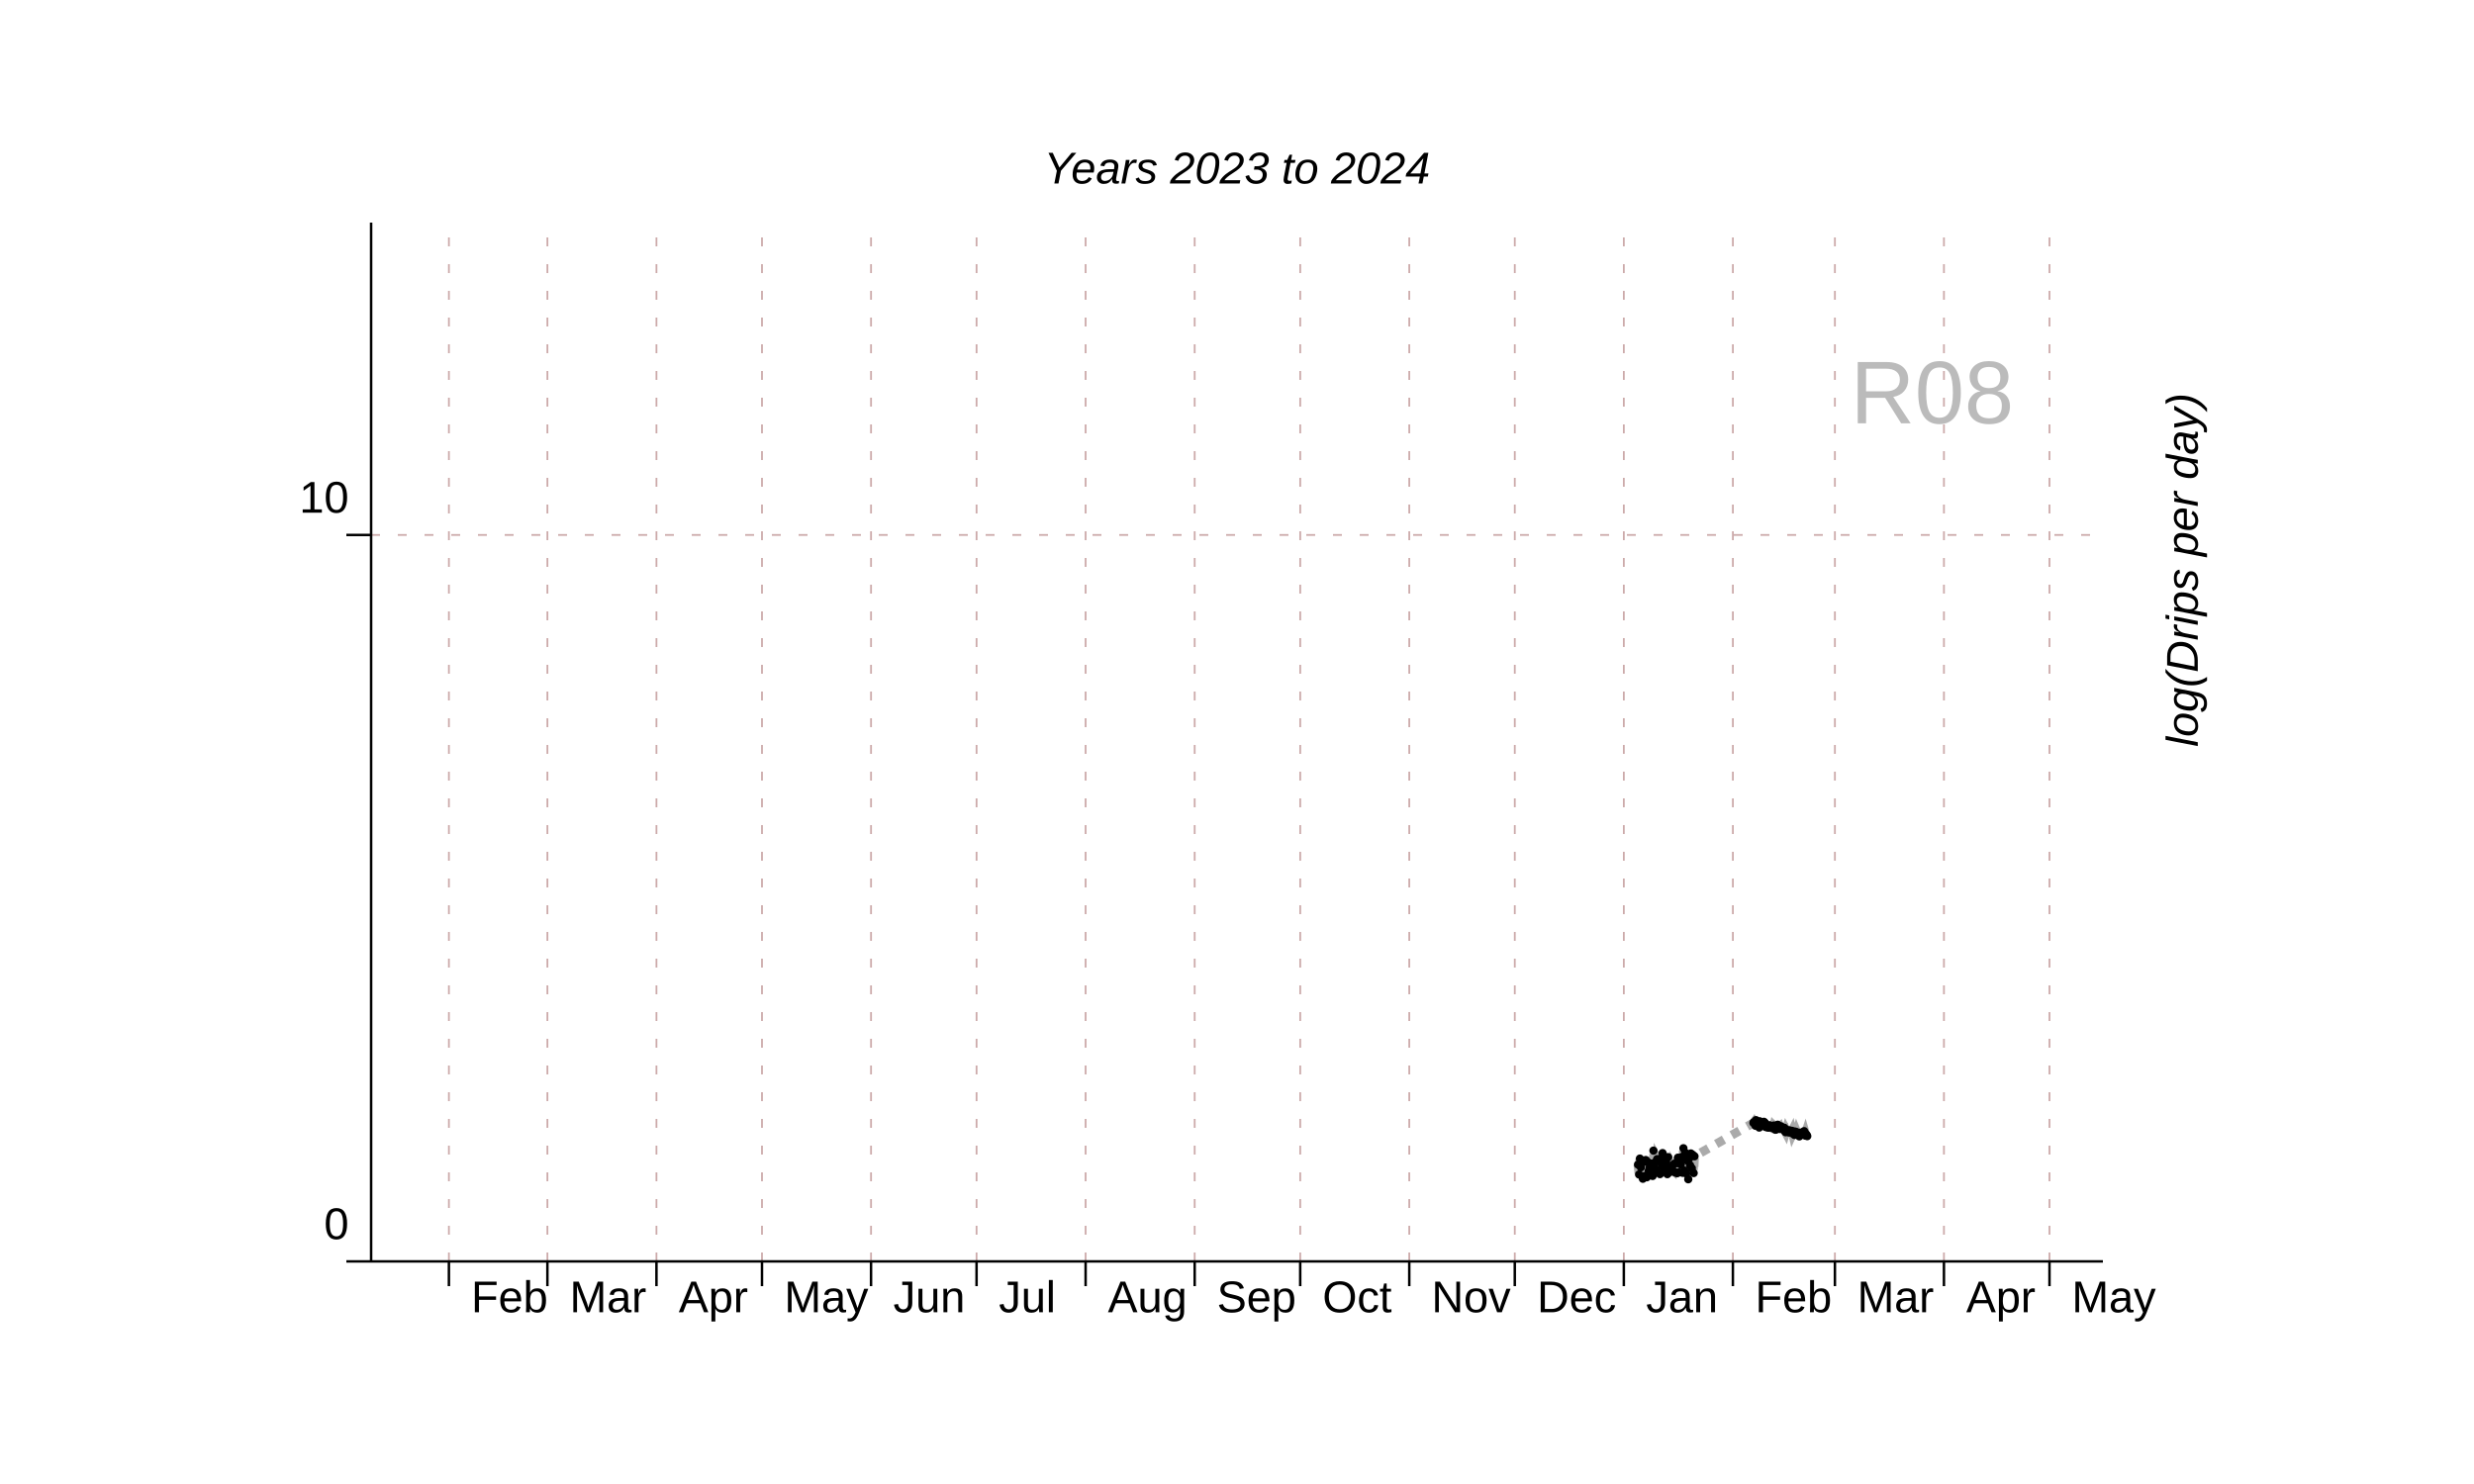
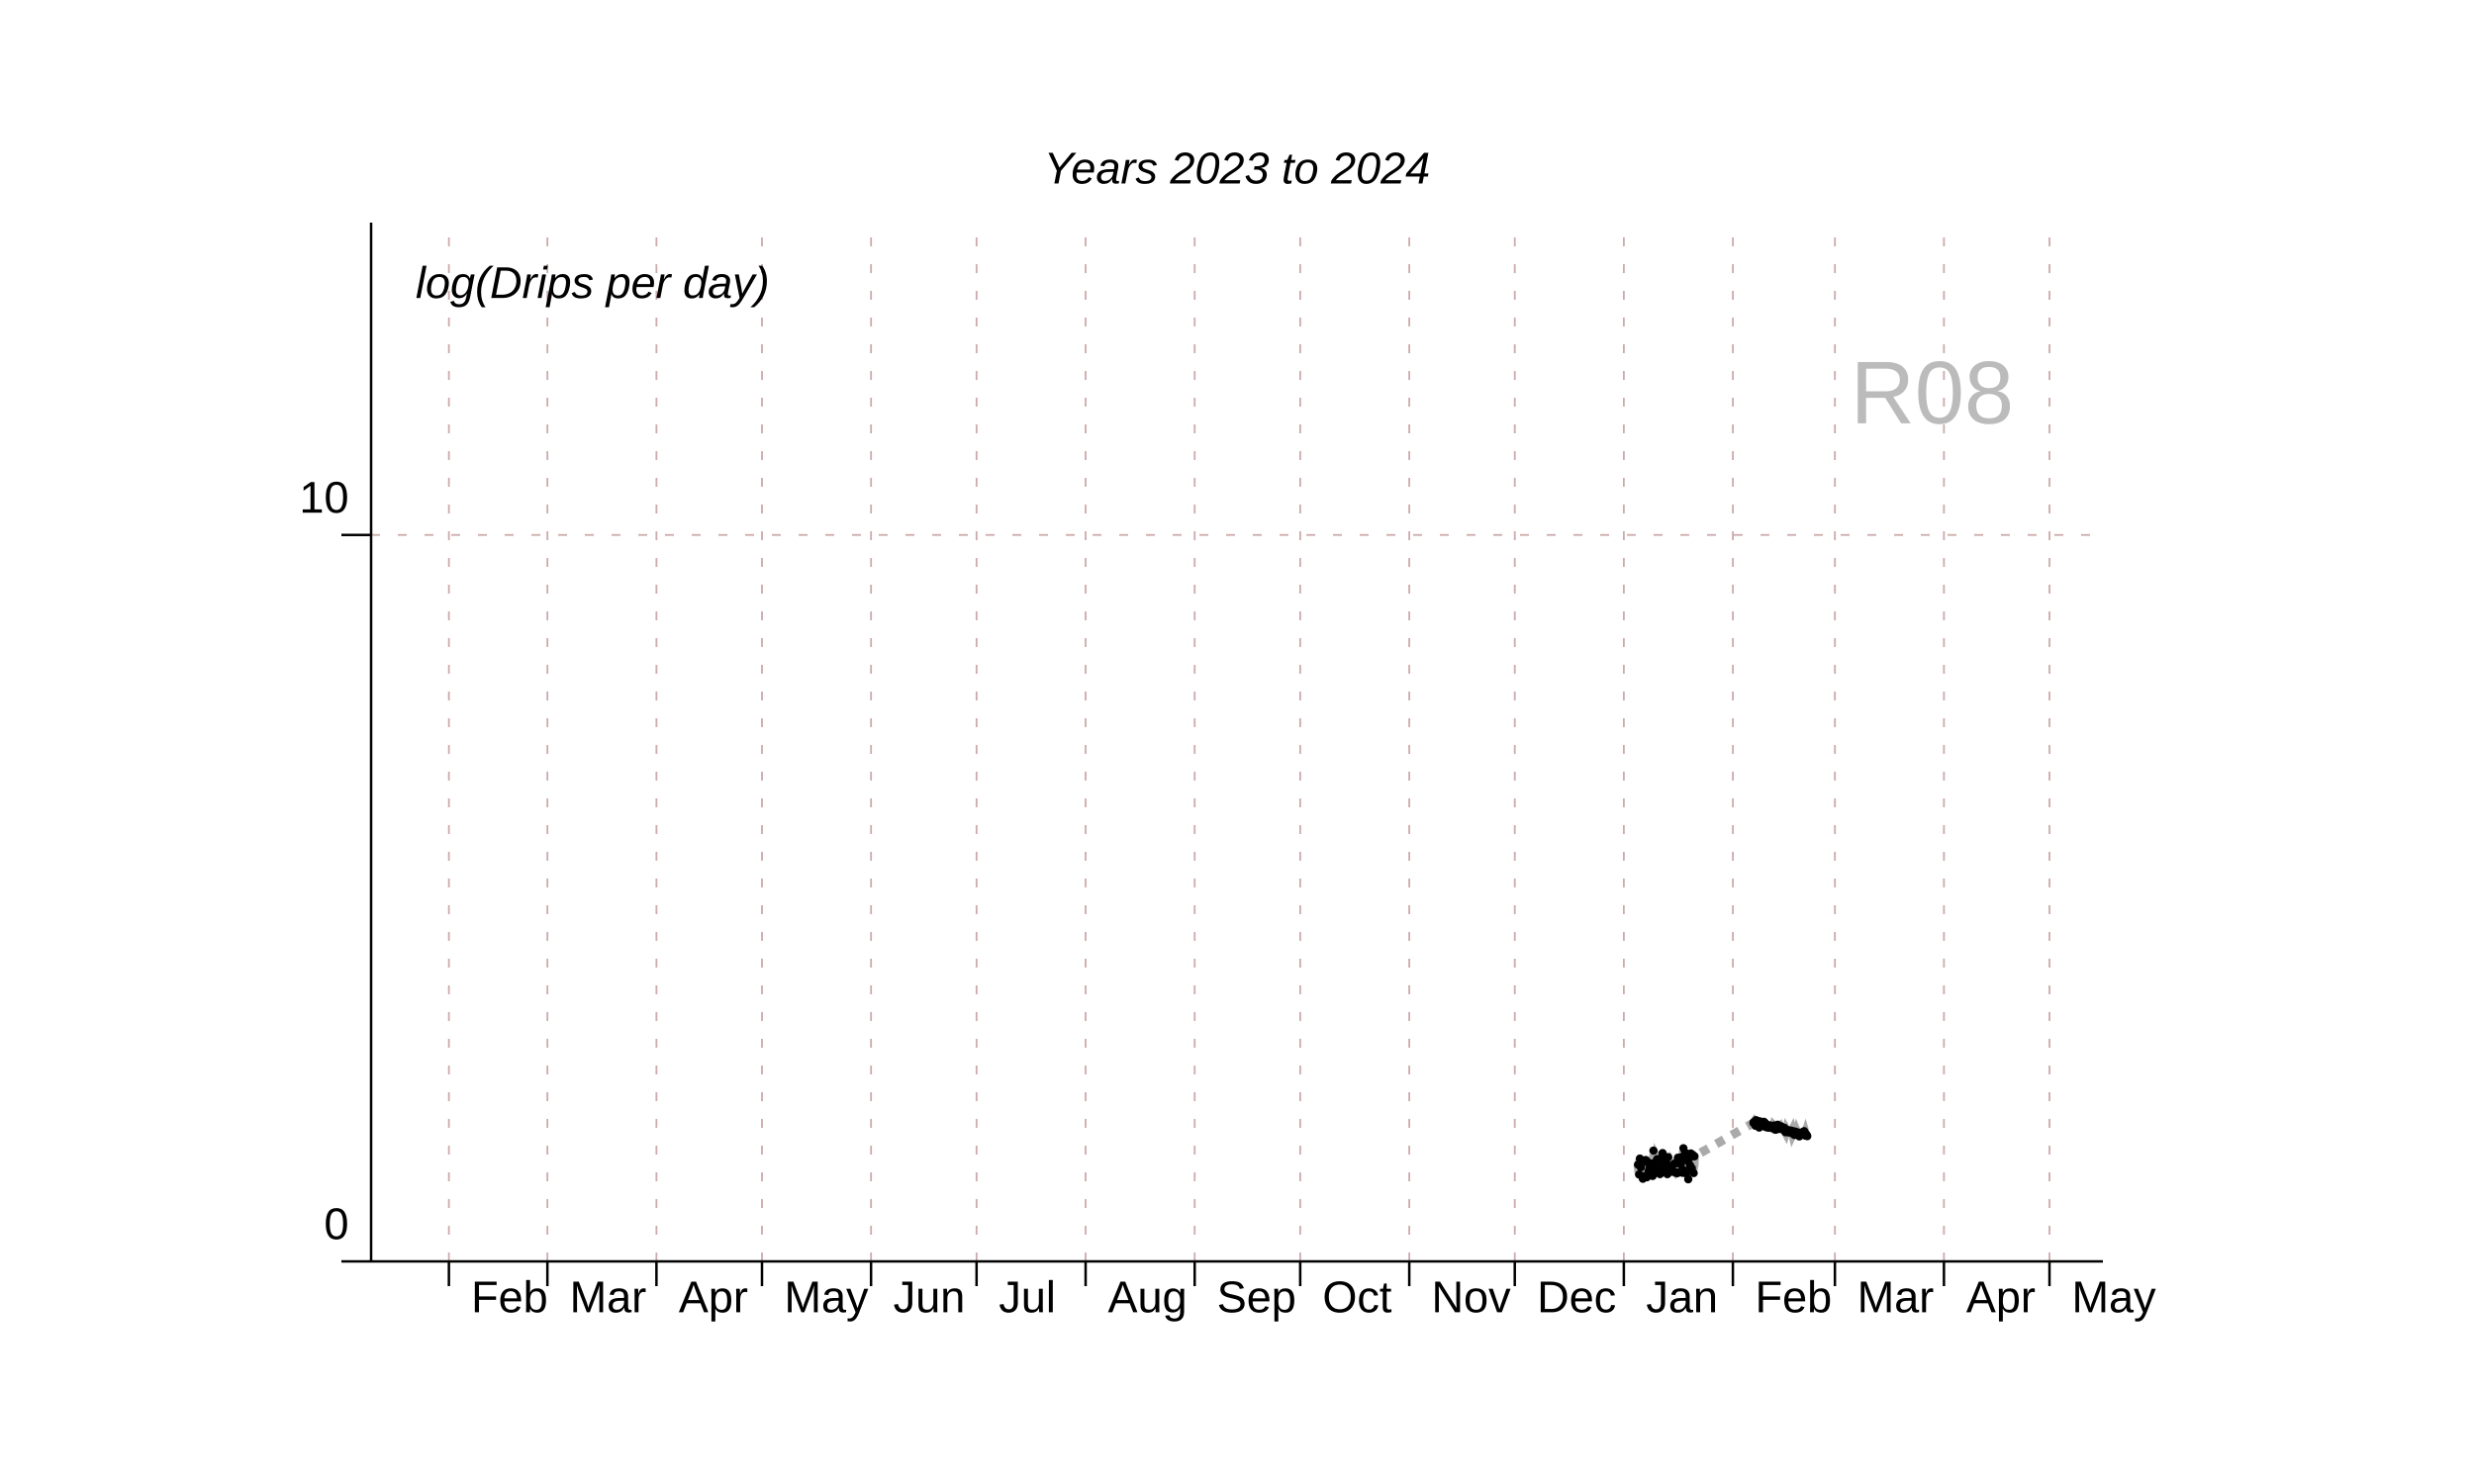
<svg xmlns="http://www.w3.org/2000/svg" version="1.1" viewBox="0 0 1000 600">
  <g>
    <g stroke-dasharray="3.6 7.2" stroke-width="0.72" stroke="#caa">
      <line x1="828.41" x2="828.41" y1="510.00" y2="90.00" />
      <line x1="785.75" x2="785.75" y1="510.00" y2="90.00" />
      <line x1="741.68" x2="741.68" y1="510.00" y2="90.00" />
      <line x1="700.44" x2="700.44" y1="510.00" y2="90.00" />
      <line x1="656.36" x2="656.36" y1="510.00" y2="90.00" />
      <line x1="612.28" x2="612.28" y1="510.00" y2="90.00" />
      <line x1="569.63" x2="569.63" y1="510.00" y2="90.00" />
      <line x1="525.55" x2="525.55" y1="510.00" y2="90.00" />
      <line x1="482.89" x2="482.89" y1="510.00" y2="90.00" />
      <line x1="438.81" x2="438.81" y1="510.00" y2="90.00" />
      <line x1="394.73" x2="394.73" y1="510.00" y2="90.00" />
      <line x1="352.08" x2="352.08" y1="510.00" y2="90.00" />
      <line x1="308.00" x2="308.00" y1="510.00" y2="90.00" />
      <line x1="265.34" x2="265.34" y1="510.00" y2="90.00" />
      <line x1="221.26" x2="221.26" y1="510.00" y2="90.00" />
      <line x1="181.45" x2="181.45" y1="510.00" y2="90.00" />
      <line x1="150.00" x2="850.00" y1="510.00" y2="510.00" />
      <line x1="150.00" x2="850.00" y1="216.29" y2="216.29" />
    </g>
    <g>
      <text dominant-baseline="hanging" dx="-36.0" dy="18.0" fill="#0004" font-family="Arial, sans-serif" font-size="36" stroke="none" text-anchor="end" x="850.00" y="128.18">R08</text>
    </g>
    <g>
      <text dominant-baseline="text-bottom" dy="-12.0" fill="black" font-family="Arial, sans-serif" font-size="18.0" font-style="italic" stroke="none" text-anchor="middle" x="500.00" y="90.00">Years 2023 to 2024</text>
    </g>
    <g>
-       <text dominant-baseline="central" dx="12.0" dy="12.0" fill="black" font-family="Arial, sans-serif" font-size="18.0" font-style="italic" stroke="none" text-anchor="middle" text-orientation="sideways" writing-mode="vertical-lr" x="850.00" y="300.00">log(Drips per day)</text>
+       <text dominant-baseline="hanging" dx="18.0" dy="18.0" fill="black" font-family="Arial, sans-serif" font-size="18.0" font-style="italic" stroke="none" text-anchor="beginning" text-orientation="sideways" x="150.00" y="90.00">log(Drips per day)</text>
    </g>
    <polyline fill="none" points="662.09,470.85 662.52,474.86 662.86,468.43 663.25,471.97 663.61,469.44 664.06,476.58 664.43,469.77 664.86,475.48 665.22,469.02 665.66,475.98 666.03,469.87 666.43,473.40 666.82,471.99 667.20,470.70 667.57,470.43 668.01,475.45 668.32,465.22 668.71,472.04 669.07,469.95 669.48,473.25 669.82,468.66 670.18,469.38 670.54,469.34 670.97,474.71 671.31,468.39 671.70,471.67 672.02,466.21 672.41,472.21 672.76,468.87 673.16,472.61 673.52,470.04 673.95,474.72 674.29,467.84 674.70,473.37 675.11,473.83 675.50,471.94 675.91,473.09 676.31,473.41 676.69,470.54 677.10,474.03 677.47,470.29 677.89,474.34 678.23,468.07 678.65,474.02 679.00,469.08 679.38,470.83 679.72,467.82 680.14,474.19 680.44,464.25 680.84,473.26 681.16,466.05 681.59,474.42 681.94,469.21 682.40,476.79 682.74,468.41 683.12,471.12 683.44,466.36 683.84,472.32 684.17,466.90 684.59,474.28 684.92,467.50 708.73,454.00 708.94,453.72 709.15,454.10 709.36,453.83 709.58,455.16 709.78,452.89 709.99,453.71 710.21,455.00 710.42,454.00 710.64,454.52 710.85,454.41 711.08,455.89 711.28,453.35 711.50,454.31 711.72,455.10 711.93,454.08 712.14,454.87 712.36,454.27 712.57,454.36 712.78,454.18 712.99,453.56 713.21,454.87 713.42,454.01 713.64,455.54 713.87,455.64 714.09,455.63 714.31,455.39 714.53,455.49 714.76,455.93 714.98,455.57 715.20,454.94 715.43,455.78 715.65,455.44 715.87,455.57 716.10,455.78 716.32,455.59 716.54,455.99 716.77,455.96 716.99,455.07 717.21,455.28 717.44,456.69 717.67,455.70 717.90,456.71 718.12,455.93 718.34,455.44 718.56,454.74 718.79,455.94 719.01,455.83 719.23,455.64 719.46,456.47 719.69,456.17 719.91,455.37 720.14,455.89 720.37,456.20 720.59,456.08 720.82,456.71 721.05,456.05 721.28,456.01 721.51,457.31 721.75,457.77 721.99,456.91 722.22,457.36 722.46,457.40 722.70,457.03 722.94,457.76 723.18,457.79 723.41,457.03 723.65,457.69 723.89,457.64 724.13,457.68 724.36,457.22 724.61,458.30 724.85,457.77 725.09,458.13 725.34,458.87 725.58,457.50 725.82,457.96 726.07,458.67 726.31,457.77 726.55,458.34 726.80,458.33 727.04,458.39 727.30,459.45 727.54,458.12 727.78,457.97 728.03,458.84 728.28,458.38 728.52,457.85 728.77,458.49 729.01,458.67 729.25,457.34 729.50,459.01 729.74,458.28 730.00,459.16 730.25,458.87 730.50,459.35" stroke-dasharray="3.6 3.6" stroke-width="3.6" stroke="#aaa" />
    <g>
      <circle cx="662.09" cy="470.85" r="1.667" />
      <circle cx="662.52" cy="474.86" r="1.667" />
      <circle cx="662.86" cy="468.43" r="1.667" />
      <circle cx="663.25" cy="471.97" r="1.667" />
      <circle cx="663.61" cy="469.44" r="1.667" />
      <circle cx="664.06" cy="476.58" r="1.667" />
      <circle cx="664.43" cy="469.77" r="1.667" />
      <circle cx="664.86" cy="475.48" r="1.667" />
      <circle cx="665.22" cy="469.02" r="1.667" />
      <circle cx="665.66" cy="475.98" r="1.667" />
      <circle cx="666.03" cy="469.87" r="1.667" />
      <circle cx="666.43" cy="473.40" r="1.667" />
      <circle cx="666.82" cy="471.99" r="1.667" />
      <circle cx="667.20" cy="470.70" r="1.667" />
      <circle cx="667.57" cy="470.43" r="1.667" />
      <circle cx="668.01" cy="475.45" r="1.667" />
      <circle cx="668.32" cy="465.22" r="1.667" />
      <circle cx="668.71" cy="472.04" r="1.667" />
      <circle cx="669.07" cy="469.95" r="1.667" />
      <circle cx="669.48" cy="473.25" r="1.667" />
      <circle cx="669.82" cy="468.66" r="1.667" />
      <circle cx="670.18" cy="469.38" r="1.667" />
      <circle cx="670.54" cy="469.34" r="1.667" />
      <circle cx="670.97" cy="474.71" r="1.667" />
      <circle cx="671.31" cy="468.39" r="1.667" />
      <circle cx="671.70" cy="471.67" r="1.667" />
      <circle cx="672.02" cy="466.21" r="1.667" />
      <circle cx="672.41" cy="472.21" r="1.667" />
      <circle cx="672.76" cy="468.87" r="1.667" />
      <circle cx="673.16" cy="472.61" r="1.667" />
      <circle cx="673.52" cy="470.04" r="1.667" />
      <circle cx="673.95" cy="474.72" r="1.667" />
      <circle cx="674.29" cy="467.84" r="1.667" />
      <circle cx="674.70" cy="473.37" r="1.667" />
      <circle cx="675.11" cy="473.83" r="1.667" />
      <circle cx="675.50" cy="471.94" r="1.667" />
      <circle cx="675.91" cy="473.09" r="1.667" />
      <circle cx="676.31" cy="473.41" r="1.667" />
      <circle cx="676.69" cy="470.54" r="1.667" />
      <circle cx="677.10" cy="474.03" r="1.667" />
      <circle cx="677.47" cy="470.29" r="1.667" />
      <circle cx="677.89" cy="474.34" r="1.667" />
      <circle cx="678.23" cy="468.07" r="1.667" />
      <circle cx="678.65" cy="474.02" r="1.667" />
      <circle cx="679.00" cy="469.08" r="1.667" />
      <circle cx="679.38" cy="470.83" r="1.667" />
      <circle cx="679.72" cy="467.82" r="1.667" />
      <circle cx="680.14" cy="474.19" r="1.667" />
      <circle cx="680.44" cy="464.25" r="1.667" />
      <circle cx="680.84" cy="473.26" r="1.667" />
      <circle cx="681.16" cy="466.05" r="1.667" />
      <circle cx="681.59" cy="474.42" r="1.667" />
      <circle cx="681.94" cy="469.21" r="1.667" />
      <circle cx="682.40" cy="476.79" r="1.667" />
      <circle cx="682.74" cy="468.41" r="1.667" />
      <circle cx="683.12" cy="471.12" r="1.667" />
      <circle cx="683.44" cy="466.36" r="1.667" />
      <circle cx="683.84" cy="472.32" r="1.667" />
      <circle cx="684.17" cy="466.90" r="1.667" />
      <circle cx="684.59" cy="474.28" r="1.667" />
      <circle cx="684.92" cy="467.50" r="1.667" />
      <circle cx="708.73" cy="454.00" r="1.667" />
      <circle cx="708.94" cy="453.72" r="1.667" />
      <circle cx="709.15" cy="454.10" r="1.667" />
      <circle cx="709.36" cy="453.83" r="1.667" />
      <circle cx="709.58" cy="455.16" r="1.667" />
      <circle cx="709.78" cy="452.89" r="1.667" />
      <circle cx="709.99" cy="453.71" r="1.667" />
      <circle cx="710.21" cy="455.00" r="1.667" />
      <circle cx="710.42" cy="454.00" r="1.667" />
      <circle cx="710.64" cy="454.52" r="1.667" />
      <circle cx="710.85" cy="454.41" r="1.667" />
      <circle cx="711.08" cy="455.89" r="1.667" />
      <circle cx="711.28" cy="453.35" r="1.667" />
      <circle cx="711.50" cy="454.31" r="1.667" />
      <circle cx="711.72" cy="455.10" r="1.667" />
      <circle cx="711.93" cy="454.08" r="1.667" />
      <circle cx="712.14" cy="454.87" r="1.667" />
      <circle cx="712.36" cy="454.27" r="1.667" />
      <circle cx="712.57" cy="454.36" r="1.667" />
      <circle cx="712.78" cy="454.18" r="1.667" />
      <circle cx="712.99" cy="453.56" r="1.667" />
      <circle cx="713.21" cy="454.87" r="1.667" />
      <circle cx="713.42" cy="454.01" r="1.667" />
      <circle cx="713.64" cy="455.54" r="1.667" />
      <circle cx="713.87" cy="455.64" r="1.667" />
      <circle cx="714.09" cy="455.63" r="1.667" />
      <circle cx="714.31" cy="455.39" r="1.667" />
      <circle cx="714.53" cy="455.49" r="1.667" />
      <circle cx="714.76" cy="455.93" r="1.667" />
      <circle cx="714.98" cy="455.57" r="1.667" />
      <circle cx="715.20" cy="454.94" r="1.667" />
      <circle cx="715.43" cy="455.78" r="1.667" />
      <circle cx="715.65" cy="455.44" r="1.667" />
      <circle cx="715.87" cy="455.57" r="1.667" />
      <circle cx="716.10" cy="455.78" r="1.667" />
      <circle cx="716.32" cy="455.59" r="1.667" />
      <circle cx="716.54" cy="455.99" r="1.667" />
      <circle cx="716.77" cy="455.96" r="1.667" />
      <circle cx="716.99" cy="455.07" r="1.667" />
      <circle cx="717.21" cy="455.28" r="1.667" />
      <circle cx="717.44" cy="456.69" r="1.667" />
      <circle cx="717.67" cy="455.70" r="1.667" />
      <circle cx="717.90" cy="456.71" r="1.667" />
      <circle cx="718.12" cy="455.93" r="1.667" />
      <circle cx="718.34" cy="455.44" r="1.667" />
      <circle cx="718.56" cy="454.74" r="1.667" />
      <circle cx="718.79" cy="455.94" r="1.667" />
      <circle cx="719.01" cy="455.83" r="1.667" />
      <circle cx="719.23" cy="455.64" r="1.667" />
      <circle cx="719.46" cy="456.47" r="1.667" />
      <circle cx="719.69" cy="456.17" r="1.667" />
      <circle cx="719.91" cy="455.37" r="1.667" />
      <circle cx="720.14" cy="455.89" r="1.667" />
      <circle cx="720.37" cy="456.20" r="1.667" />
      <circle cx="720.59" cy="456.08" r="1.667" />
      <circle cx="720.82" cy="456.71" r="1.667" />
      <circle cx="721.05" cy="456.05" r="1.667" />
      <circle cx="721.28" cy="456.01" r="1.667" />
      <circle cx="721.51" cy="457.31" r="1.667" />
      <circle cx="721.75" cy="457.77" r="1.667" />
      <circle cx="721.99" cy="456.91" r="1.667" />
      <circle cx="722.22" cy="457.36" r="1.667" />
      <circle cx="722.46" cy="457.40" r="1.667" />
      <circle cx="722.70" cy="457.03" r="1.667" />
      <circle cx="722.94" cy="457.76" r="1.667" />
      <circle cx="723.18" cy="457.79" r="1.667" />
      <circle cx="723.41" cy="457.03" r="1.667" />
      <circle cx="723.65" cy="457.69" r="1.667" />
      <circle cx="723.89" cy="457.64" r="1.667" />
      <circle cx="724.13" cy="457.68" r="1.667" />
      <circle cx="724.36" cy="457.22" r="1.667" />
      <circle cx="724.61" cy="458.30" r="1.667" />
      <circle cx="724.85" cy="457.77" r="1.667" />
      <circle cx="725.09" cy="458.13" r="1.667" />
      <circle cx="725.34" cy="458.87" r="1.667" />
      <circle cx="725.58" cy="457.50" r="1.667" />
      <circle cx="725.82" cy="457.96" r="1.667" />
      <circle cx="726.07" cy="458.67" r="1.667" />
      <circle cx="726.31" cy="457.77" r="1.667" />
      <circle cx="726.55" cy="458.34" r="1.667" />
      <circle cx="726.80" cy="458.33" r="1.667" />
      <circle cx="727.04" cy="458.39" r="1.667" />
      <circle cx="727.30" cy="459.45" r="1.667" />
      <circle cx="727.54" cy="458.12" r="1.667" />
      <circle cx="727.78" cy="457.97" r="1.667" />
      <circle cx="728.03" cy="458.84" r="1.667" />
      <circle cx="728.28" cy="458.38" r="1.667" />
      <circle cx="728.52" cy="457.85" r="1.667" />
      <circle cx="728.77" cy="458.49" r="1.667" />
      <circle cx="729.01" cy="458.67" r="1.667" />
      <circle cx="729.25" cy="457.34" r="1.667" />
      <circle cx="729.50" cy="459.01" r="1.667" />
      <circle cx="729.74" cy="458.28" r="1.667" />
      <circle cx="730.00" cy="459.16" r="1.667" />
      <circle cx="730.25" cy="458.87" r="1.667" />
      <circle cx="730.50" cy="459.35" r="1.667" />
    </g>
    <g stroke="black">
      <line x1="828.41" x2="828.41" y1="510.00" y2="520.00" />
      <line x1="785.75" x2="785.75" y1="510.00" y2="520.00" />
      <line x1="741.68" x2="741.68" y1="510.00" y2="520.00" />
      <line x1="700.44" x2="700.44" y1="510.00" y2="520.00" />
      <line x1="656.36" x2="656.36" y1="510.00" y2="520.00" />
      <line x1="612.28" x2="612.28" y1="510.00" y2="520.00" />
      <line x1="569.63" x2="569.63" y1="510.00" y2="520.00" />
      <line x1="525.55" x2="525.55" y1="510.00" y2="520.00" />
      <line x1="482.89" x2="482.89" y1="510.00" y2="520.00" />
      <line x1="438.81" x2="438.81" y1="510.00" y2="520.00" />
      <line x1="394.73" x2="394.73" y1="510.00" y2="520.00" />
      <line x1="352.08" x2="352.08" y1="510.00" y2="520.00" />
      <line x1="308.00" x2="308.00" y1="510.00" y2="520.00" />
      <line x1="265.34" x2="265.34" y1="510.00" y2="520.00" />
      <line x1="221.26" x2="221.26" y1="510.00" y2="520.00" />
      <line x1="181.45" x2="181.45" y1="510.00" y2="520.00" />
      <g fill="black" font-family="Arial, sans-serif" font-size="18.0" stroke="none" text-anchor="start" transform="translate(9.0 0.0)">
        <text x="828.41" y="530.57">May</text>
        <text x="785.75" y="530.57">Apr</text>
        <text x="741.68" y="530.57">Mar</text>
        <text x="700.44" y="530.57">Feb</text>
        <text x="656.36" y="530.57">Jan</text>
        <text x="612.28" y="530.57">Dec</text>
        <text x="569.63" y="530.57">Nov</text>
        <text x="525.55" y="530.57">Oct</text>
        <text x="482.89" y="530.57">Sep</text>
        <text x="438.81" y="530.57">Aug</text>
        <text x="394.73" y="530.57">Jul</text>
        <text x="352.08" y="530.57">Jun</text>
        <text x="308.00" y="530.57">May</text>
        <text x="265.34" y="530.57">Apr</text>
        <text x="221.26" y="530.57">Mar</text>
        <text x="181.45" y="530.57">Feb</text>
      </g>
      <line x1="150.00" x2="850.00" y1="510.00" y2="510.00" />
    </g>
    <g stroke="black">
-       <line x1="150.00" x2="140.00" y1="510.00" y2="510.00" />
-       <line x1="150.00" x2="140.00" y1="216.29" y2="216.29" />
+       <line x1="150.00" x2="138.00" y1="510.00" y2="510.00" />
+       <line x1="150.00" x2="138.00" y1="216.29" y2="216.29" />
      <g fill="black" font-family="Arial, sans-serif" font-size="18.0" stroke="none" text-anchor="end">
        <text x="141.00" y="501.00">0</text>
        <text x="141.00" y="207.29">10</text>
      </g>
      <line x1="150.00" x2="150.00" y1="510.00" y2="90.00" />
    </g>
  </g>
</svg>
